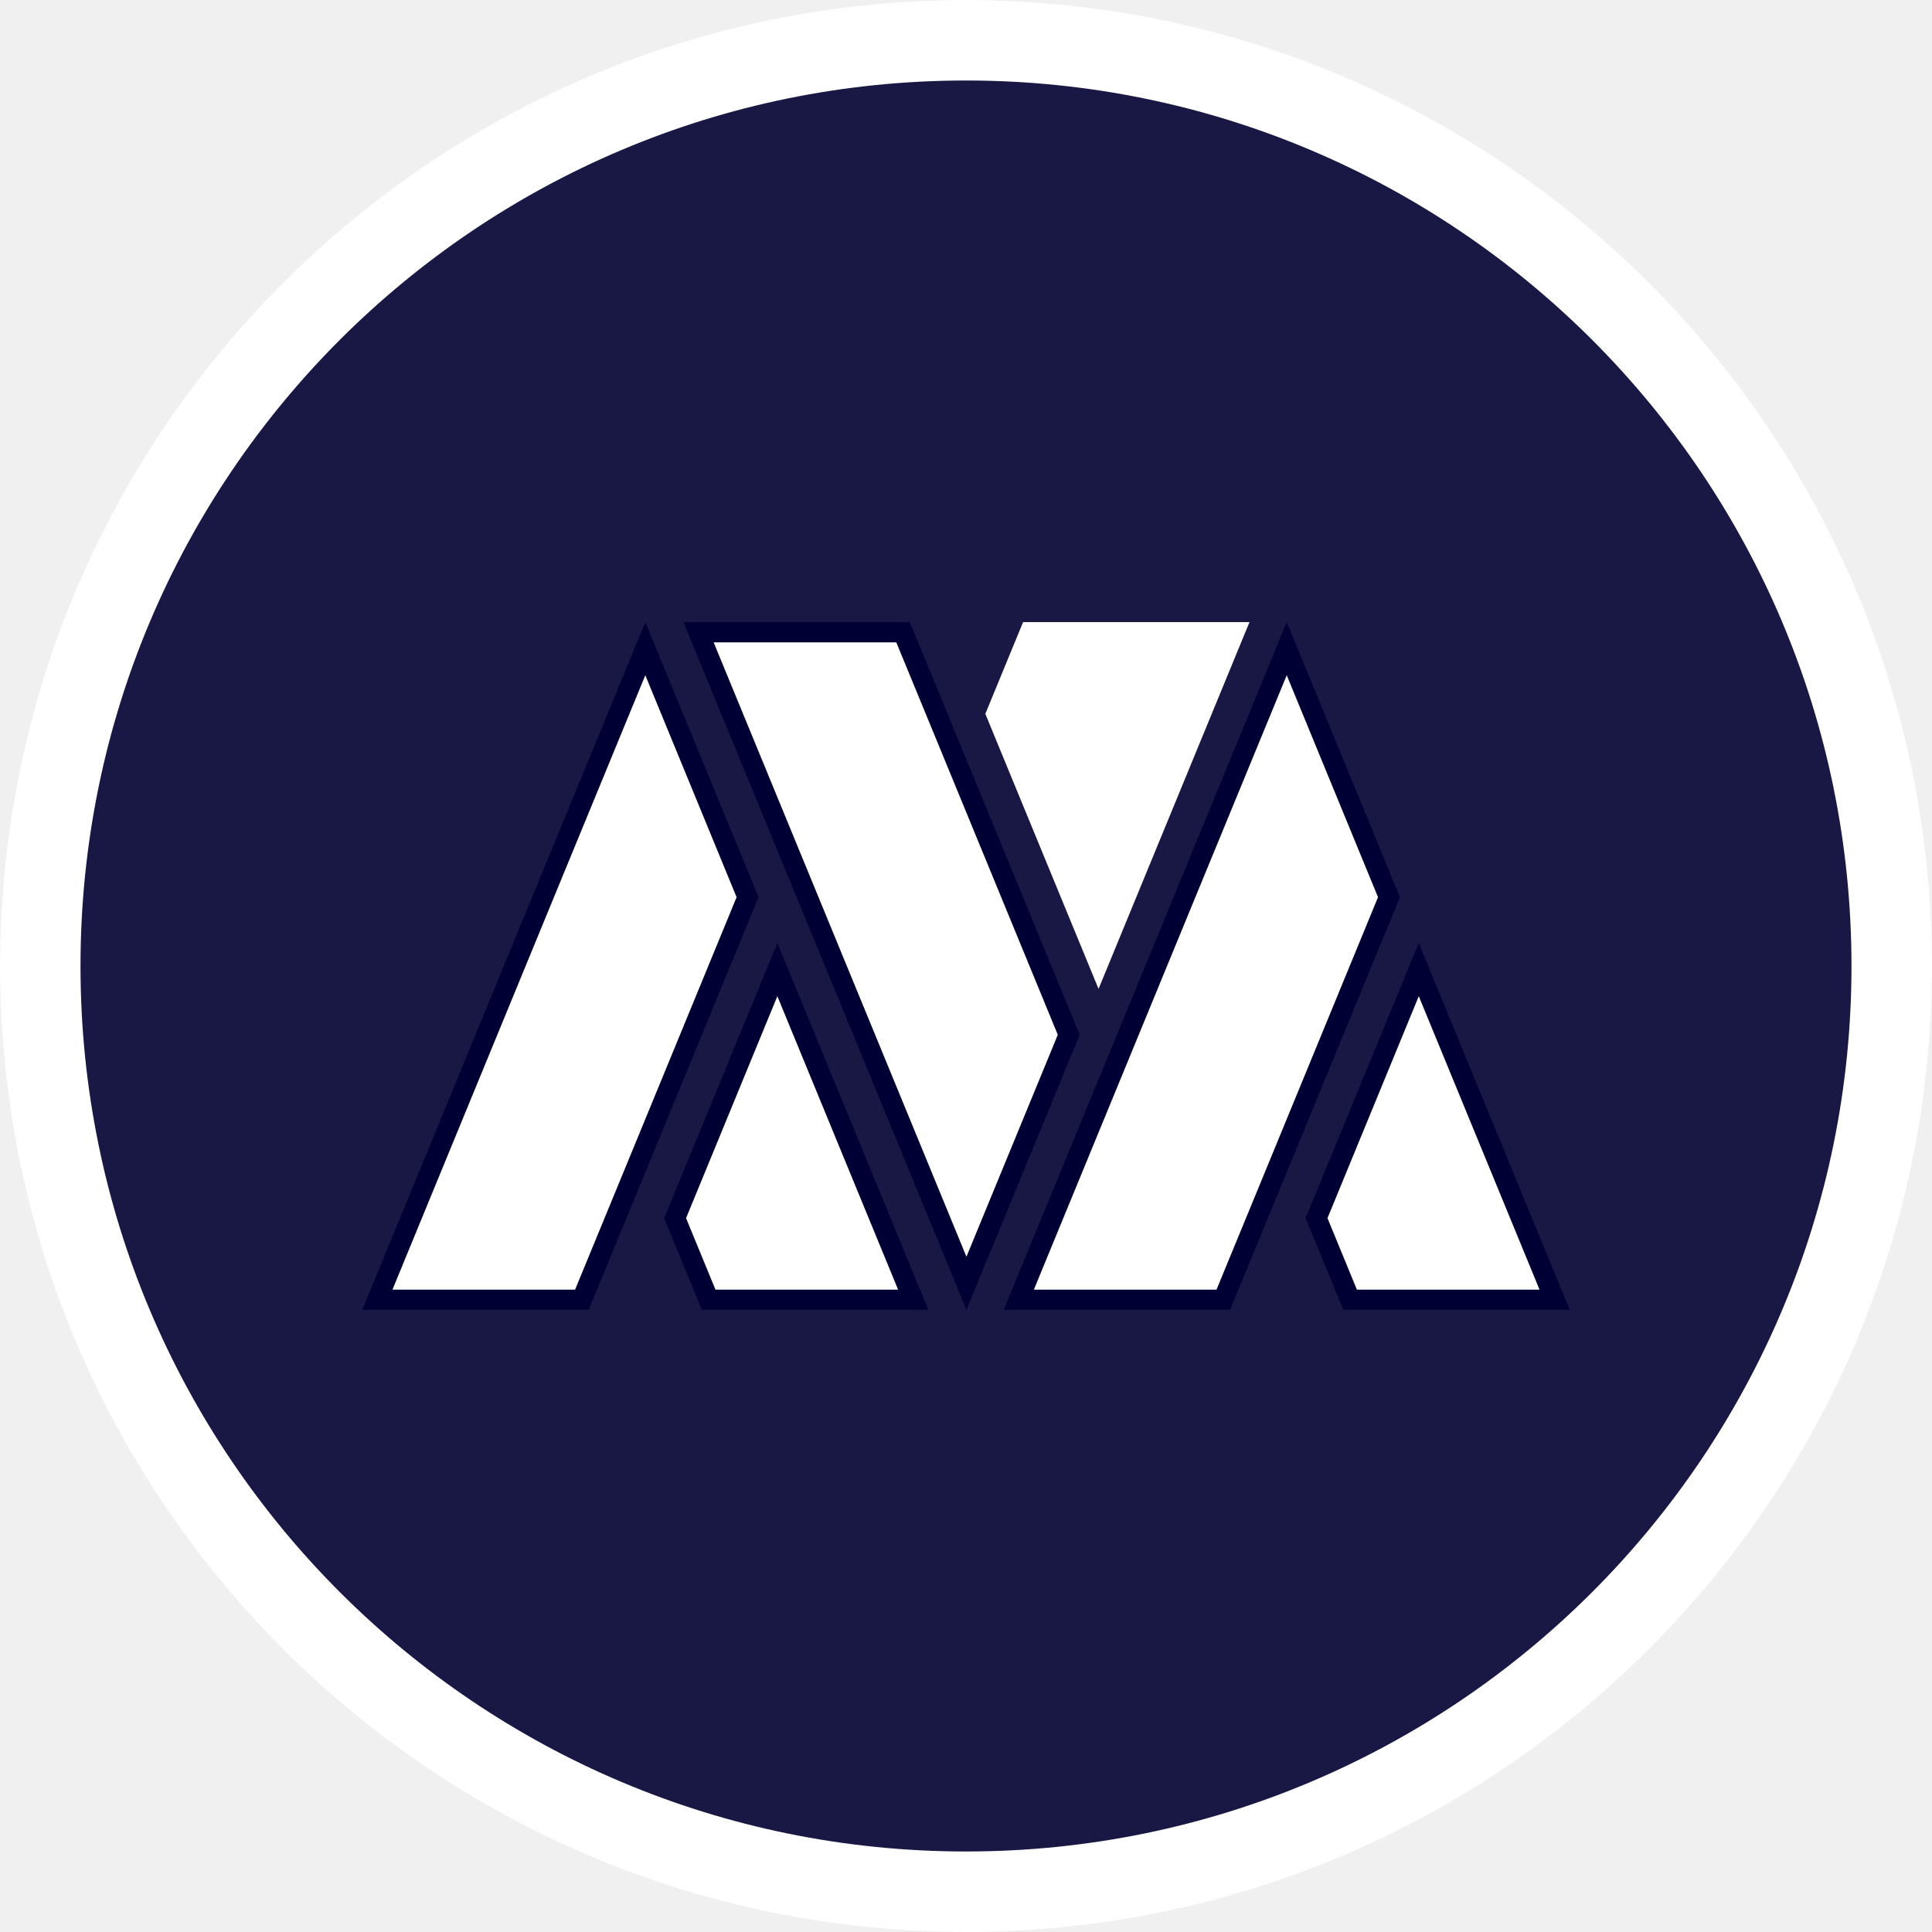
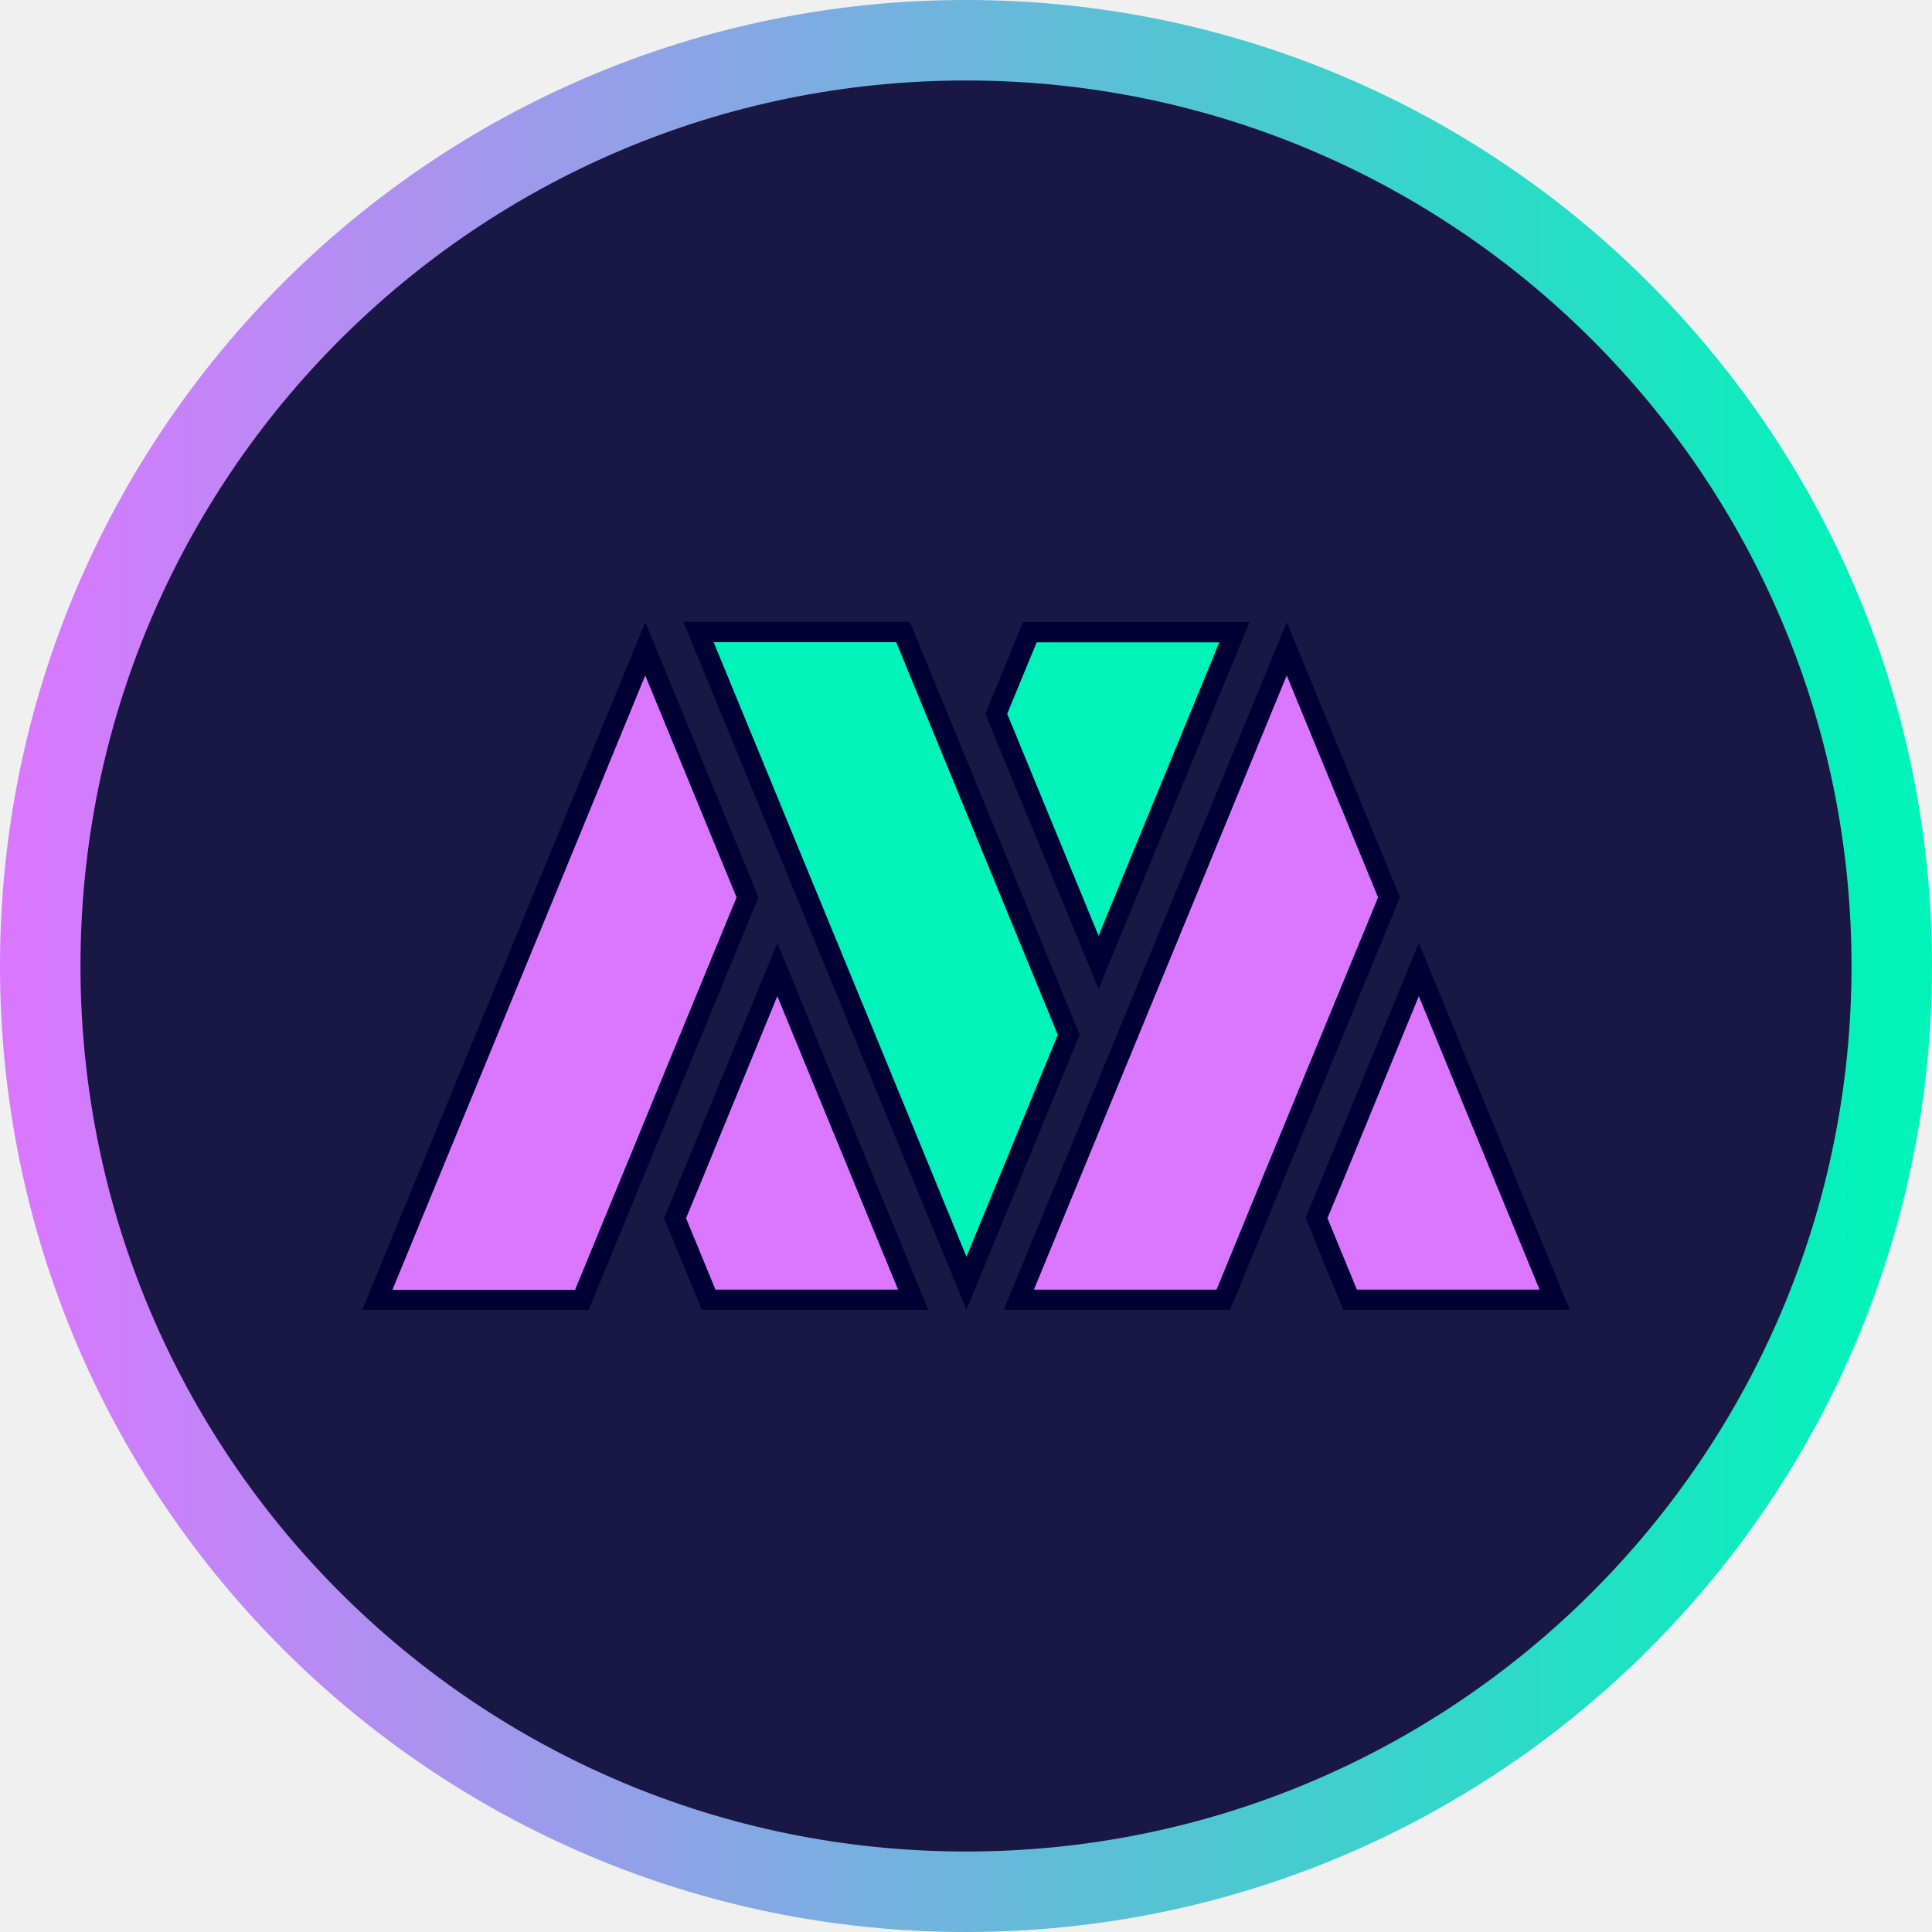
- <svg xmlns="http://www.w3.org/2000/svg" xmlns:xlink="http://www.w3.org/1999/xlink" viewBox="0 0 32 32" class="design-iconfont">
+ <svg xmlns="http://www.w3.org/2000/svg" viewBox="0 0 512 512">
  <defs>
-     <path d="M16,0 C7.163,0 0,7.163 0,16 L0,16 C0,24.837 7.163,32 16,32 L16,32 C24.837,32 32,24.837 32,16 L32,16 C32,7.163 24.837,0 16,0 Z" id="t3qm08q34a" />
+     <style>.cls-1{fill:url(#未命名的渐变_10);}.cls-2{fill:#191743;}.cls-3{fill:#db76ff;}.cls-4{fill:#010035;}.cls-5{fill:#00f4b9;}</style>
+     <linearGradient id="未命名的渐变_10" y1="256" x2="512" y2="256" gradientUnits="userSpaceOnUse">
+       <stop offset="0" stop-color="#db76ff" />
+       <stop offset="0.98" stop-color="#00f4b9" />
+     </linearGradient>
  </defs>
-   <g fill="none" fill-rule="evenodd">
-     <g>
-       <mask id="98zwb8lkdb" fill="#fff">
-         <use xlink:href="#t3qm08q34a" />
-       </mask>
-       <path d="M16,0 C7.163,0 0,7.163 0,16 L0,16 C0,24.837 7.163,32 16,32 L16,32 C24.837,32 32,24.837 32,16 L32,16 C32,7.163 24.837,0 16,0 Z" fill="#FFF" mask="url(#98zwb8lkdb)" />
+   <g id="图层_2" data-name="图层 2">
+     <g id="图层_1-2" data-name="图层 1">
+       <circle class="cls-1" cx="256" cy="256" r="256" />
+       <circle class="cls-2" cx="256" cy="256" r="234.67" />
+       <polygon class="cls-3" points="100 344.45 171.01 171.91 198.11 237.77 154.21 344.45 100 344.45" />
+       <path class="cls-4" d="M171,179l24.2,58.82-29.16,70.86-13.64,33.14H104l42-102L171,179m0-14.08-30,72.9L96,347.13h60l15-36.45,30-72.91-30-72.9Z" />
+       <polygon class="cls-3" points="187.81 344.45 178.91 322.83 206.01 256.97 242.01 344.45 187.81 344.45" />
+       <path class="cls-4" d="M206,264l32,77.76H189.6l-7.79-18.94L186,312.72,206,264m0-14.09-25,60.76-5,12.15,10,24.3h60l-40-97.21Z" />
+       <polygon class="cls-3" points="269.99 344.45 340.99 171.91 368.1 237.77 324.19 344.45 269.99 344.45" />
+       <path class="cls-4" d="M341,179l24.21,58.82L336,308.63,322.4,341.77H274l42-102L341,179m0-14.08-30,72.9L266,347.13h60l15-36.45,30-72.91-30-72.9Z" />
+       <polygon class="cls-3" points="357.79 344.45 348.89 322.83 376 256.97 412 344.45 357.79 344.45" />
+       <path class="cls-4" d="M376,264l32,77.76H359.59l-7.8-18.94L356,312.72,376,264m0-14.09-25,60.76-5,12.15,10,24.3h60l-40-97.21Z" />
+       <polygon class="cls-5" points="185.12 167.55 239.32 167.55 283.23 274.23 256.12 340.09 185.12 167.55" />
+       <path class="cls-4" d="M237.53,170.23l13.64,33.14,29.16,70.86-24.21,58.82-25-60.86-42-102h48.41m3.59-5.36h-60l45,109.36,30,72.9,30-72.9-30-72.91-15-36.45Z" />
+       <polygon class="cls-5" points="264.02 189.17 272.92 167.55 327.13 167.55 291.13 255.03 264.02 189.17" />
+       <path class="cls-4" d="M323.13,170.23l-32,77.76-20.05-48.71-4.16-10.11,7.8-18.94h48.41m8-5.36h-60l-10,24.3,5,12.15,25,60.76,40-97.21Z" />
    </g>
-     <path d="M29.333,14.667 C29.333,22.767 22.767,29.333 14.667,29.333 C6.566,29.333 0,22.767 0,14.667 C0,6.566 6.566,0 14.667,0 C22.767,0 29.333,6.566 29.333,14.667" fill="#191743" transform="translate(1.333333 1.333329)" />
-     <path fill="#FFF" d="M4.917 20.195L9.354 9.411 11.049 13.527 8.305 20.195z" transform="translate(1.333333 1.333329)" />
-     <path d="M9.355,8.971 L7.48,13.527 L4.667,20.362 L8.417,20.362 L9.355,18.084 L11.23,13.527 L9.355,8.971 Z M9.355,9.851 L10.867,13.527 L9.045,17.956 L8.192,20.027 L5.167,20.027 L7.789,13.655 L9.355,9.851 Z" fill="#010035" transform="translate(1.333333 1.333329)" />
-     <path fill="#FFF" d="M10.405 20.195L9.848 18.843 11.542 14.727 13.793 20.195z" transform="translate(1.333333 1.333329)" />
-     <path d="M11.542,14.287 L9.98,18.084 L9.667,18.843 L10.292,20.362 L14.043,20.362 L11.542,14.287 Z M11.542,15.167 L13.542,20.027 L10.517,20.027 L10.03,18.843 L10.29,18.211 L11.542,15.167 Z" fill="#010035" transform="translate(1.333333 1.333329)" />
-     <path fill="#FFF" d="M15.541 20.195L19.979 9.411 21.673 13.527 18.929 20.195z" transform="translate(1.333333 1.333329)" />
-     <path d="M19.979,8.971 L18.104,13.527 L15.291,20.362 L19.041,20.362 L19.979,18.084 L21.854,13.527 L19.979,8.971 Z M19.979,9.851 L21.491,13.527 L19.669,17.956 L18.816,20.027 L15.791,20.027 L18.413,13.655 L19.979,9.851 Z" fill="#010035" transform="translate(1.333333 1.333329)" />
-     <path fill="#FFF" d="M21.029 20.195L20.472 18.843 22.166 14.727 24.417 20.195z" transform="translate(1.333333 1.333329)" />
-     <path d="M22.166,14.287 L20.604,18.084 L20.291,18.843 L20.916,20.362 L24.667,20.362 L22.166,14.287 Z M22.166,15.167 L24.166,20.027 L21.141,20.027 L20.654,18.843 L20.914,18.211 L22.166,15.167 Z" fill="#010035" transform="translate(1.333333 1.333329)" />
-     <path fill="#FFF" d="M10.236 9.138L13.624 9.138 16.368 15.806 14.674 19.923z" transform="translate(1.333333 1.333329)" />
-     <path d="M13.737,8.971 L9.986,8.971 L12.799,15.806 L14.674,20.362 L16.55,15.806 L14.674,11.249 L13.737,8.971 Z M13.512,9.306 L14.365,11.377 L16.187,15.806 L14.674,19.482 L13.109,15.678 L10.487,9.306 L13.512,9.306 Z" fill="#010035" transform="translate(1.333333 1.333329)" />
-     <path fill="#FFF" d="M15.168 10.49L15.724 9.138 19.112 9.138 16.862 14.607z" transform="translate(1.333333 1.333329)" />
-     <path d="M19.362,8.971 L15.612,8.971 L14.987,10.49 L15.299,11.249 L16.862,15.046 L19.362,8.971 Z M18.862,9.306 L16.862,14.166 L15.609,11.122 L15.349,10.49 L15.837,9.306 L18.862,9.306 Z" fill="#FFF" transform="translate(1.333333 1.333329)" />
  </g>
</svg>
